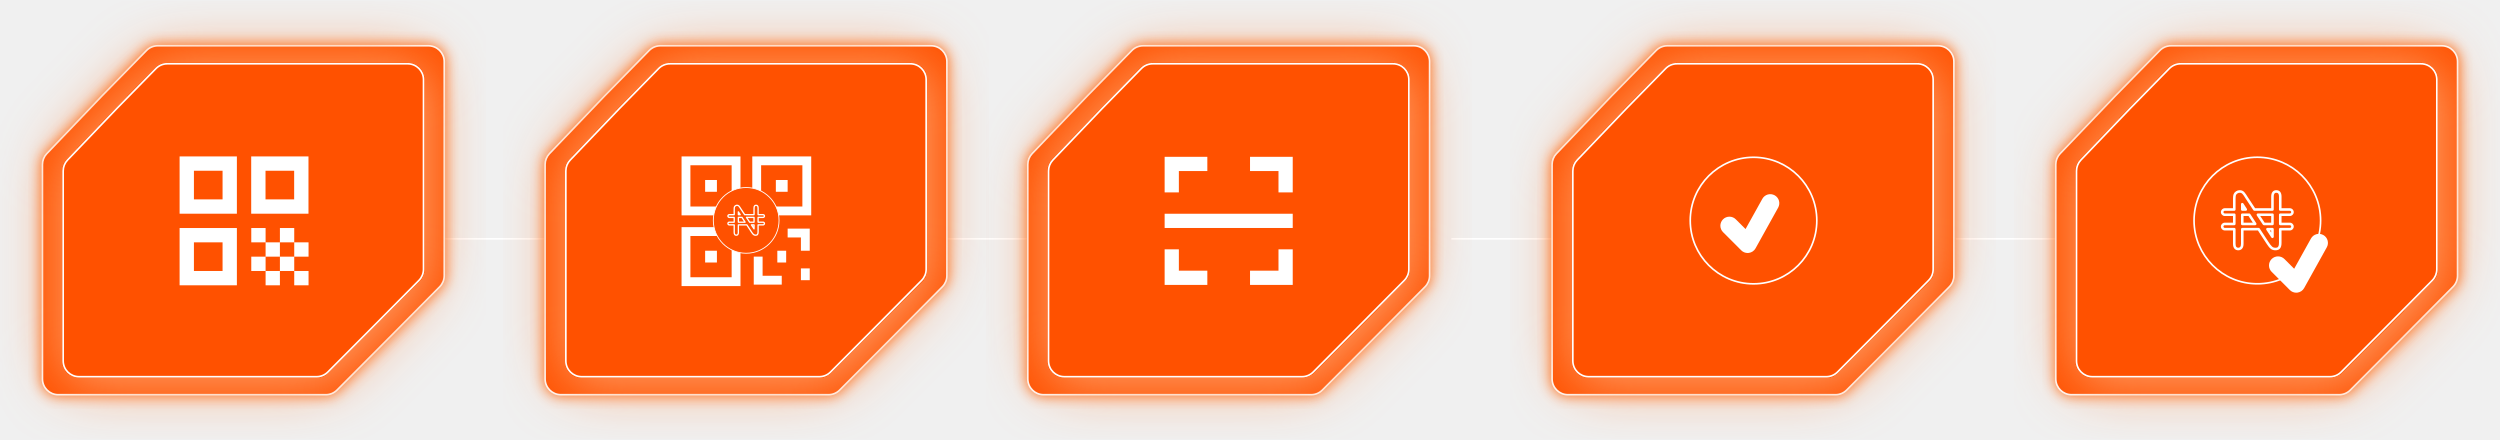
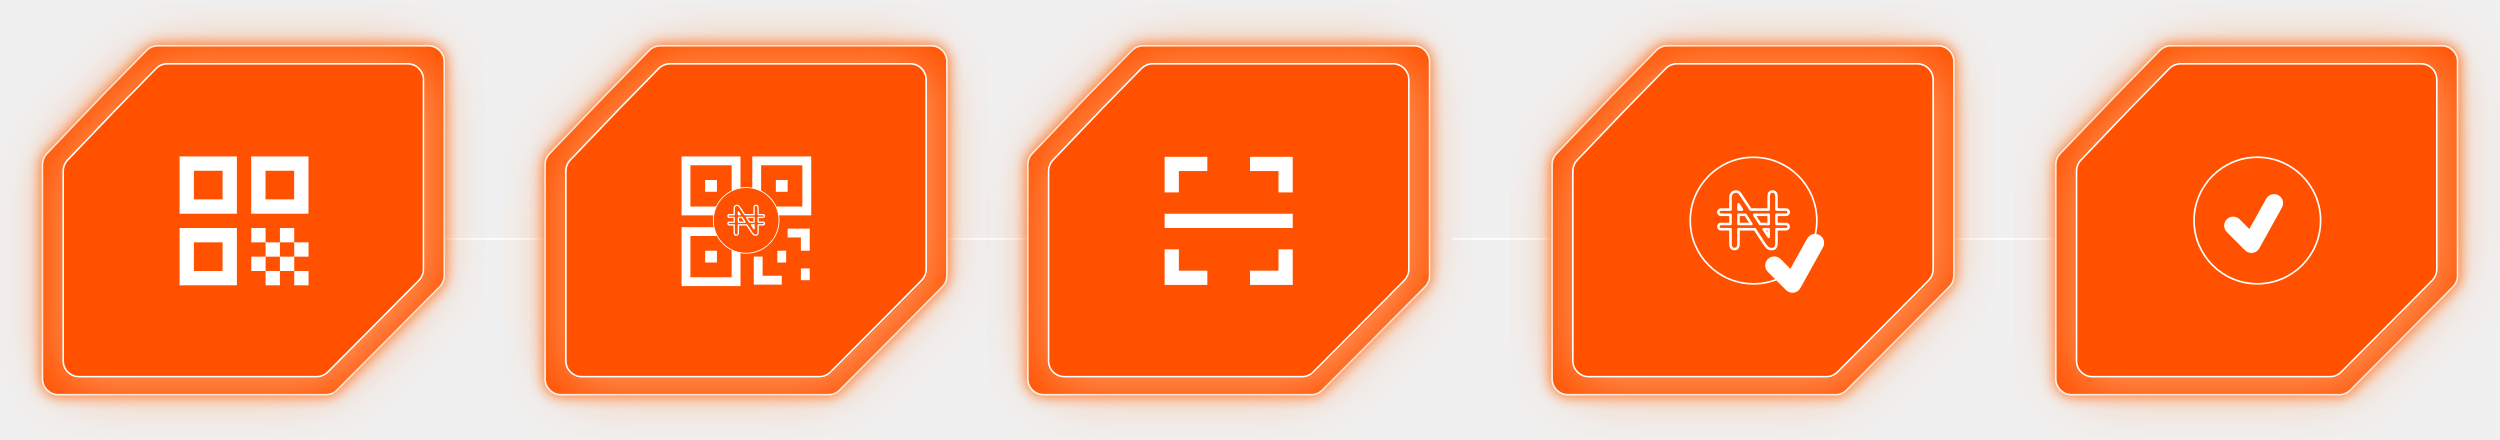
<svg xmlns="http://www.w3.org/2000/svg" width="1502" height="264" viewBox="0 0 1502 264" fill="none">
  <line x1="267" y1="143.5" x2="327" y2="143.5" stroke="white" />
  <line x1="569" y1="143.5" x2="629" y2="143.5" stroke="white" />
  <line x1="872" y1="143.5" x2="932" y2="143.5" stroke="white" />
  <line x1="1175" y1="143.5" x2="1235" y2="143.5" stroke="white" />
-   <g filter="url(#filter0_f_185_1124)">
+   <g filter="url(#filter0_f_211_131)">
    <path d="M61.077 57.121L87.654 30.001C89.534 28.082 92.109 27 94.796 27L257.395 27C262.918 27 267.395 31.477 267.395 37V165.634C267.395 168.273 266.353 170.804 264.494 172.677L234.194 203.216L202.829 234.704C200.952 236.588 198.403 237.647 195.744 237.647H35.001C29.479 237.647 25.002 233.17 25.001 227.647L25 98.851C25 96.275 25.994 93.799 27.774 91.938L61.077 57.121Z" fill="#FF5E01" />
  </g>
  <path d="M94.796 27.5H257.396C262.642 27.5 266.896 31.753 266.896 37V165.634C266.896 168.14 265.904 170.546 264.139 172.325L233.839 202.863L202.475 234.352C200.692 236.141 198.27 237.147 195.744 237.147H35.001C29.755 237.147 25.501 232.894 25.501 227.647L25.5 98.851C25.5 96.404 26.444 94.052 28.135 92.284L61.434 57.471L61.435 57.472L88.011 30.351C89.798 28.527 92.243 27.5 94.796 27.5Z" fill="#FF5100" stroke="white" />
-   <g filter="url(#filter1_f_185_1124)">
+   <g filter="url(#filter1_f_211_131)">
    <path d="M69.826 64.851L93.368 40.826C95.249 38.907 97.824 37.825 100.511 37.825L244.938 37.825C250.461 37.825 254.938 42.303 254.938 47.825V161.787C254.938 164.426 253.895 166.957 252.037 168.83L225.149 195.929L197.309 223.879C195.433 225.763 192.883 226.822 190.224 226.822H47.458C41.935 226.822 37.458 222.345 37.458 216.822L37.457 102.703C37.457 100.128 38.45 97.652 40.231 95.791L69.826 64.851Z" fill="#FF833B" />
  </g>
-   <g filter="url(#filter2_d_185_1124)">
+   <g filter="url(#filter2_d_211_131)">
    <path d="M69.826 64.851L93.369 40.826C95.249 38.907 97.824 37.825 100.511 37.825L244.938 37.825C250.461 37.825 254.938 42.302 254.938 47.825V161.787C254.938 164.425 253.896 166.957 252.037 168.83L225.149 195.929L197.309 223.879C195.433 225.763 192.883 226.822 190.224 226.822H47.458C41.935 226.822 37.458 222.344 37.458 216.822L37.457 102.703C37.457 100.128 38.451 97.652 40.231 95.791L69.826 64.851Z" fill="#FF5100" />
    <path d="M100.511 38.325H244.939C250.185 38.325 254.439 42.579 254.439 47.825V161.787C254.438 164.294 253.447 166.698 251.682 168.478L224.795 195.576L196.955 223.525C195.173 225.315 192.751 226.321 190.225 226.321H47.458C42.212 226.321 37.958 222.068 37.958 216.821L37.957 102.703C37.957 100.257 38.901 97.905 40.592 96.137L70.188 65.196L70.187 65.195L93.726 41.176C95.512 39.352 97.958 38.325 100.511 38.325Z" stroke="white" />
  </g>
  <path d="M107.904 128.392H142.318V93.978H107.904V128.392ZM116.508 102.582H133.715V119.789H116.508V102.582ZM107.904 171.409H142.318V136.996H107.904V171.409ZM116.508 145.599H133.715V162.806H116.508V145.599ZM150.921 93.978V128.392H185.335V93.978H150.921ZM176.732 119.789H159.525V102.582H176.732V119.789ZM150.964 136.996H159.568V145.599H150.964V136.996ZM159.568 145.599H168.171V154.202H159.568V145.599ZM150.964 154.202H159.568V162.806H150.964V154.202ZM168.171 154.202H176.775V162.806H168.171V154.202ZM176.775 162.806H185.378V171.409H176.775V162.806ZM159.568 162.806H168.171V171.409H159.568V162.806ZM168.171 136.996H176.775V145.599H168.171V136.996ZM176.775 145.599H185.378V154.202H176.775V145.599Z" fill="white" />
-   <g filter="url(#filter3_f_185_1124)">
+   <g filter="url(#filter3_f_211_131)">
    <path d="M363.077 57.121L389.654 30.001C391.534 28.082 394.109 27 396.796 27L559.395 27C564.918 27 569.395 31.477 569.395 37V165.634C569.395 168.273 568.353 170.804 566.494 172.677L536.194 203.216L504.829 234.704C502.952 236.588 500.403 237.647 497.744 237.647H337.001C331.479 237.647 327.001 233.17 327.001 227.647L327 98.851C327 96.275 327.994 93.799 329.774 91.938L363.077 57.121Z" fill="#FF5E01" />
  </g>
  <path d="M396.796 27.5H559.396C564.642 27.5 568.896 31.753 568.896 37V165.634C568.896 168.14 567.904 170.546 566.139 172.325L535.839 202.863L504.475 234.352C502.692 236.141 500.27 237.147 497.744 237.147H337.001C331.755 237.147 327.501 232.894 327.501 227.647L327.5 98.851C327.5 96.404 328.444 94.052 330.135 92.284L363.434 57.471L363.435 57.472L390.011 30.351C391.798 28.527 394.243 27.5 396.796 27.5Z" fill="#FF5100" stroke="white" />
-   <g filter="url(#filter4_f_185_1124)">
+   <g filter="url(#filter4_f_211_131)">
    <path d="M371.826 64.851L395.369 40.826C397.25 38.907 399.824 37.825 402.511 37.825L546.938 37.825C552.461 37.825 556.938 42.302 556.938 47.825V161.787C556.938 164.425 555.896 166.957 554.037 168.83L527.149 195.929L499.309 223.879C497.433 225.763 494.883 226.822 492.224 226.822H349.458C343.936 226.822 339.458 222.344 339.458 216.822L339.457 102.703C339.457 100.128 340.451 97.652 342.231 95.791L371.826 64.851Z" fill="#FF833B" />
  </g>
-   <g filter="url(#filter5_d_185_1124)">
-     <path d="M371.826 64.851L395.369 40.826C397.249 38.907 399.824 37.825 402.511 37.825L546.938 37.825C552.461 37.825 556.938 42.303 556.938 47.825V161.787C556.938 164.426 555.895 166.957 554.037 168.83L527.149 195.929L499.309 223.879C497.433 225.763 494.883 226.822 492.224 226.822H349.458C343.935 226.822 339.458 222.345 339.458 216.822L339.457 102.703C339.457 100.128 340.45 97.652 342.231 95.791L371.826 64.851Z" fill="#FF5100" />
+   <g filter="url(#filter5_d_211_131)">
+     <path d="M371.826 64.851L395.369 40.826C397.249 38.907 399.824 37.825 402.511 37.825L546.938 37.825C552.461 37.825 556.938 42.303 556.938 47.825V161.787C556.938 164.426 555.895 166.957 554.037 168.83L527.149 195.929L499.309 223.879C497.433 225.763 494.883 226.822 492.224 226.822H349.458C343.935 226.822 339.458 222.345 339.458 216.822L339.457 102.703C339.457 100.128 340.451 97.652 342.231 95.791L371.826 64.851Z" fill="#FF5100" />
    <path d="M402.511 38.325H546.938C552.185 38.325 556.438 42.579 556.438 47.825V161.787C556.438 164.294 555.447 166.698 553.682 168.478L526.795 195.576L498.955 223.526C497.172 225.315 494.75 226.321 492.225 226.322H349.458C344.211 226.321 339.958 222.068 339.958 216.822L339.957 102.703C339.957 100.257 340.901 97.905 342.592 96.137L372.187 65.197L372.186 65.196L395.726 41.176C397.512 39.353 399.958 38.325 402.511 38.325Z" stroke="white" />
  </g>
  <path d="M455.512 143.551V136.469" stroke="white" stroke-width="5.311" />
  <rect x="412.134" y="96.634" width="30.098" height="30.098" stroke="white" stroke-width="5.311" />
  <rect x="412.134" y="139.125" width="30.098" height="30.098" stroke="white" stroke-width="5.311" />
  <rect x="454.626" y="96.634" width="30.098" height="30.098" stroke="white" stroke-width="5.311" />
  <path d="M469.674 157.715V150.633" stroke="white" stroke-width="5.311" />
  <path d="M483.838 168.338V161.256" stroke="white" stroke-width="5.311" />
  <path d="M455.512 154.174V168.338H469.676" stroke="white" stroke-width="5.311" />
  <path d="M483.838 150.633V140.011H473.215" stroke="white" stroke-width="5.311" />
  <path d="M427.182 108.142V115.224" stroke="white" stroke-width="7.082" />
  <path d="M427.182 150.633V157.715" stroke="white" stroke-width="7.082" />
  <path d="M469.674 108.142V115.224" stroke="white" stroke-width="7.082" />
  <circle cx="448.304" cy="132.409" r="19.746" fill="#FF5100" stroke="white" stroke-width="0.519" />
-   <path d="M453.952 141.705C453.629 141.705 453.336 141.658 453.081 141.566C452.828 141.475 452.585 141.327 452.361 141.127C452.136 140.926 451.921 140.685 451.725 140.411C451.525 140.132 451.326 139.847 451.133 139.566L448.488 135.511H444.01V139.669C444.01 140.343 443.854 140.856 443.546 141.196C443.235 141.538 442.847 141.704 442.361 141.704C441.858 141.704 441.467 141.536 441.165 141.191C440.864 140.848 440.712 140.335 440.712 139.669V135.511H438.149C437.478 135.511 436.933 134.966 436.933 134.295C436.933 133.625 437.478 133.079 438.149 133.079H440.712V131.004H438.149C437.478 131.004 436.933 130.458 436.933 129.788C436.933 129.118 437.478 128.572 438.149 128.572H440.712V125.542C440.712 124.956 440.776 124.496 440.901 124.175C441.058 123.803 441.305 123.515 441.659 123.286C442.014 123.056 442.387 122.944 442.799 122.944C443.117 122.944 443.393 122.996 443.618 123.099C443.848 123.204 444.044 123.341 444.216 123.517C444.391 123.696 444.572 123.931 444.754 124.215C444.942 124.506 445.135 124.81 445.34 125.134L447.612 128.572H452.628V124.98C452.628 124.297 452.774 123.78 453.063 123.444C453.352 123.108 453.733 122.944 454.227 122.944C454.738 122.944 455.129 123.108 455.423 123.445C455.715 123.781 455.863 124.297 455.863 124.98V128.572H458.457C459.127 128.572 459.673 129.118 459.673 129.788C459.673 130.459 459.127 131.004 458.457 131.004H455.863V133.08H458.457C459.127 133.08 459.673 133.625 459.673 134.296C459.673 134.966 459.127 135.511 458.457 135.511H455.863V139.382C455.863 140.945 455.238 141.705 453.952 141.705ZM443.608 134.708H448.706C448.841 134.708 448.968 134.777 449.042 134.89L451.801 139.12C451.985 139.39 452.182 139.67 452.378 139.945C452.539 140.17 452.714 140.366 452.896 140.529C453.043 140.66 453.196 140.755 453.353 140.811C453.521 140.872 453.723 140.903 453.952 140.903C454.42 140.903 455.061 140.903 455.061 139.382V135.11C455.061 134.888 455.241 134.708 455.462 134.708H458.457C458.685 134.708 458.87 134.523 458.87 134.295C458.87 134.067 458.685 133.882 458.457 133.882H455.462C455.24 133.882 455.061 133.702 455.061 133.48V130.603C455.061 130.381 455.24 130.201 455.462 130.201H458.457C458.685 130.201 458.87 130.016 458.87 129.788C458.87 129.56 458.685 129.375 458.457 129.375H455.462C455.24 129.375 455.061 129.195 455.061 128.973V124.98C455.061 124.378 454.928 124.1 454.817 123.972C454.72 123.86 454.574 123.746 454.227 123.746C453.967 123.746 453.807 123.81 453.672 123.967C453.562 124.095 453.431 124.375 453.431 124.98V128.973C453.431 129.195 453.251 129.374 453.03 129.374H447.397C447.262 129.374 447.136 129.307 447.062 129.194L444.667 125.57C444.458 125.241 444.265 124.939 444.079 124.649C443.926 124.411 443.778 124.219 443.641 124.078C443.539 123.973 443.423 123.892 443.284 123.829C443.166 123.775 442.998 123.746 442.799 123.746C442.543 123.746 442.32 123.814 442.096 123.959C441.877 124.101 441.734 124.265 441.645 124.477C441.599 124.594 441.515 124.905 441.515 125.542V128.973C441.515 129.195 441.335 129.374 441.113 129.374H438.149C437.921 129.375 437.735 129.56 437.735 129.788C437.735 130.016 437.921 130.201 438.149 130.201H441.113C441.335 130.201 441.515 130.381 441.515 130.603V133.481C441.515 133.702 441.335 133.882 441.113 133.882H438.149C437.921 133.882 437.735 134.067 437.735 134.295C437.735 134.523 437.921 134.708 438.149 134.708H441.113C441.335 134.708 441.515 134.888 441.515 135.11V139.669C441.515 140.129 441.603 140.472 441.77 140.663C441.916 140.83 442.093 140.902 442.361 140.902C442.619 140.902 442.795 140.829 442.951 140.657C443.118 140.473 443.207 140.131 443.207 139.669V135.11C443.207 134.888 443.387 134.708 443.608 134.708ZM453.029 137.899C452.897 137.899 452.77 137.833 452.694 137.718L451.117 135.331C451.036 135.207 451.029 135.049 451.099 134.92C451.169 134.79 451.305 134.708 451.452 134.708H453.029C453.251 134.708 453.431 134.888 453.431 135.11V137.497C453.431 137.675 453.314 137.831 453.145 137.882C453.107 137.893 453.068 137.899 453.029 137.899ZM452.198 135.511L452.628 136.162V135.511H452.198ZM453.029 133.882H450.375C450.24 133.882 450.114 133.814 450.04 133.702L448.139 130.824C448.057 130.7 448.05 130.542 448.12 130.412C448.19 130.282 448.326 130.201 448.473 130.201H453.029C453.251 130.201 453.431 130.381 453.431 130.602V133.48C453.431 133.702 453.251 133.882 453.029 133.882ZM450.591 133.079H452.628V131.004H449.219L450.591 133.079ZM447.643 133.882H443.608C443.387 133.882 443.207 133.702 443.207 133.48V130.603C443.207 130.381 443.387 130.201 443.608 130.201H445.766C445.901 130.201 446.028 130.27 446.102 130.383L447.979 133.262C448.06 133.385 448.066 133.542 447.996 133.672C447.925 133.801 447.79 133.882 447.643 133.882ZM444.01 133.079H446.902L445.548 131.004H444.01V133.079ZM444.703 129.375H443.608C443.387 129.375 443.207 129.195 443.207 128.974V127.296C443.207 127.118 443.324 126.962 443.494 126.911C443.664 126.861 443.848 126.928 443.945 127.076L445.039 128.754C445.119 128.878 445.126 129.035 445.056 129.165C444.986 129.294 444.85 129.375 444.703 129.375Z" fill="white" />
-   <g filter="url(#filter6_f_185_1124)">
+   <path d="M453.952 141.705C453.629 141.705 453.336 141.658 453.081 141.566C452.828 141.475 452.585 141.327 452.361 141.127C452.136 140.926 451.921 140.685 451.725 140.411C451.525 140.132 451.326 139.847 451.133 139.566L448.488 135.511H444.01V139.669C444.01 140.343 443.854 140.856 443.546 141.196C443.235 141.538 442.847 141.704 442.361 141.704C441.858 141.704 441.467 141.536 441.165 141.191C440.864 140.848 440.712 140.335 440.712 139.669V135.511H438.149C437.478 135.511 436.933 134.966 436.933 134.295C436.933 133.625 437.478 133.079 438.149 133.079H440.712V131.004H438.149C437.478 131.004 436.933 130.458 436.933 129.788C436.933 129.118 437.478 128.572 438.149 128.572H440.712V125.542C440.712 124.956 440.776 124.496 440.901 124.175C441.058 123.803 441.305 123.515 441.659 123.286C442.014 123.056 442.387 122.944 442.799 122.944C443.117 122.944 443.393 122.996 443.618 123.099C443.849 123.204 444.044 123.341 444.216 123.517C444.391 123.696 444.572 123.931 444.754 124.215C444.942 124.506 445.135 124.81 445.34 125.134L447.612 128.572H452.628V124.98C452.628 124.297 452.774 123.78 453.063 123.444C453.352 123.108 453.733 122.944 454.227 122.944C454.738 122.944 455.129 123.108 455.423 123.445C455.715 123.781 455.863 124.297 455.863 124.98V128.572H458.457C459.127 128.572 459.673 129.118 459.673 129.788C459.673 130.459 459.127 131.004 458.457 131.004H455.863V133.08H458.457C459.127 133.08 459.673 133.625 459.673 134.296C459.673 134.966 459.127 135.511 458.457 135.511H455.863V139.382C455.863 140.945 455.238 141.705 453.952 141.705ZM443.609 134.708H448.706C448.841 134.708 448.968 134.777 449.042 134.89L451.801 139.12C451.985 139.39 452.182 139.67 452.378 139.945C452.54 140.17 452.714 140.366 452.896 140.529C453.043 140.66 453.196 140.755 453.353 140.811C453.521 140.872 453.723 140.903 453.952 140.903C454.42 140.903 455.061 140.903 455.061 139.382V135.11C455.061 134.888 455.241 134.708 455.462 134.708H458.457C458.685 134.708 458.87 134.523 458.87 134.295C458.87 134.067 458.685 133.882 458.457 133.882H455.462C455.241 133.882 455.061 133.702 455.061 133.48V130.603C455.061 130.381 455.241 130.201 455.462 130.201H458.457C458.685 130.201 458.87 130.016 458.87 129.788C458.87 129.56 458.685 129.375 458.457 129.375H455.462C455.241 129.375 455.061 129.195 455.061 128.973V124.98C455.061 124.378 454.929 124.1 454.817 123.972C454.72 123.86 454.574 123.746 454.227 123.746C453.967 123.746 453.807 123.81 453.672 123.967C453.562 124.095 453.431 124.375 453.431 124.98V128.973C453.431 129.195 453.251 129.374 453.03 129.374H447.397C447.262 129.374 447.136 129.307 447.062 129.194L444.667 125.57C444.458 125.241 444.265 124.939 444.079 124.649C443.926 124.411 443.778 124.219 443.641 124.078C443.539 123.973 443.423 123.892 443.284 123.829C443.167 123.775 442.998 123.746 442.799 123.746C442.543 123.746 442.32 123.814 442.096 123.959C441.877 124.101 441.734 124.265 441.645 124.477C441.599 124.594 441.515 124.905 441.515 125.542V128.973C441.515 129.195 441.335 129.374 441.113 129.374H438.149C437.921 129.375 437.735 129.56 437.735 129.788C437.735 130.016 437.921 130.201 438.149 130.201H441.113C441.335 130.201 441.515 130.381 441.515 130.603V133.481C441.515 133.702 441.335 133.882 441.113 133.882H438.149C437.921 133.882 437.735 134.067 437.735 134.295C437.735 134.523 437.921 134.708 438.149 134.708H441.113C441.335 134.708 441.515 134.888 441.515 135.11V139.669C441.515 140.129 441.603 140.472 441.77 140.663C441.916 140.83 442.093 140.902 442.361 140.902C442.619 140.902 442.795 140.829 442.951 140.657C443.118 140.473 443.207 140.131 443.207 139.669V135.11C443.207 134.888 443.387 134.708 443.609 134.708ZM453.029 137.899C452.897 137.899 452.77 137.833 452.694 137.718L451.117 135.331C451.036 135.207 451.029 135.049 451.099 134.92C451.169 134.79 451.305 134.708 451.452 134.708H453.029C453.251 134.708 453.431 134.888 453.431 135.11V137.497C453.431 137.675 453.314 137.831 453.145 137.882C453.107 137.893 453.068 137.899 453.029 137.899ZM452.198 135.511L452.628 136.162V135.511H452.198ZM453.029 133.882H450.375C450.24 133.882 450.114 133.814 450.04 133.702L448.139 130.824C448.057 130.7 448.05 130.542 448.12 130.412C448.19 130.282 448.326 130.201 448.473 130.201H453.029C453.251 130.201 453.431 130.381 453.431 130.602V133.48C453.431 133.702 453.251 133.882 453.029 133.882ZM450.591 133.079H452.628V131.004H449.219L450.591 133.079ZM447.643 133.882H443.609C443.387 133.882 443.207 133.702 443.207 133.48V130.603C443.207 130.381 443.387 130.201 443.609 130.201H445.766C445.901 130.201 446.028 130.27 446.102 130.383L447.979 133.262C448.06 133.385 448.066 133.542 447.996 133.672C447.926 133.801 447.79 133.882 447.643 133.882ZM444.01 133.079H446.902L445.548 131.004H444.01V133.079ZM444.703 129.375H443.609C443.387 129.375 443.207 129.195 443.207 128.974V127.296C443.207 127.118 443.324 126.962 443.494 126.911C443.664 126.861 443.848 126.928 443.945 127.076L445.039 128.754C445.119 128.878 445.126 129.035 445.056 129.165C444.986 129.294 444.85 129.375 444.703 129.375Z" fill="white" />
+   <g filter="url(#filter6_f_211_131)">
    <path d="M653.077 57.121L679.654 30.001C681.534 28.082 684.109 27 686.796 27L849.395 27C854.918 27 859.395 31.477 859.395 37V165.634C859.395 168.273 858.353 170.804 856.494 172.677L826.194 203.216L794.829 234.704C792.952 236.588 790.403 237.647 787.744 237.647H627.001C621.479 237.647 617.001 233.17 617.001 227.647L617 98.851C617 96.275 617.994 93.799 619.774 91.938L653.077 57.121Z" fill="#FF5E01" />
  </g>
  <path d="M686.796 27.5H849.396C854.642 27.5 858.896 31.753 858.896 37V165.634C858.896 168.14 857.904 170.546 856.139 172.325L825.839 202.863L794.475 234.352C792.692 236.141 790.27 237.147 787.744 237.147H627.001C621.755 237.147 617.501 232.894 617.501 227.647L617.5 98.851C617.5 96.404 618.444 94.052 620.135 92.284L653.434 57.471L653.435 57.472L680.011 30.351C681.798 28.527 684.243 27.5 686.796 27.5Z" fill="#FF5100" stroke="white" />
-   <g filter="url(#filter7_f_185_1124)">
-     <path d="M661.826 64.851L685.369 40.826C687.25 38.907 689.824 37.825 692.511 37.825L836.938 37.825C842.461 37.825 846.938 42.302 846.938 47.825V161.787C846.938 164.425 845.896 166.957 844.037 168.83L817.149 195.929L789.309 223.879C787.433 225.763 784.883 226.822 782.224 226.822H639.458C633.936 226.822 629.458 222.344 629.458 216.822L629.457 102.703C629.457 100.128 630.451 97.652 632.231 95.791L661.826 64.851Z" fill="#FF833B" />
+   <g filter="url(#filter7_f_211_131)">
+     <path d="M661.826 64.851L685.369 40.826C687.249 38.907 689.824 37.825 692.511 37.825L836.938 37.825C842.461 37.825 846.938 42.302 846.938 47.825V161.787C846.938 164.425 845.896 166.957 844.037 168.83L817.149 195.929L789.309 223.879C787.433 225.763 784.883 226.822 782.224 226.822H639.458C633.935 226.822 629.458 222.344 629.458 216.822L629.457 102.703C629.457 100.128 630.451 97.652 632.231 95.791L661.826 64.851Z" fill="#FF833B" />
  </g>
-   <g filter="url(#filter8_d_185_1124)">
-     <path d="M661.826 64.851L685.369 40.826C687.249 38.907 689.824 37.825 692.511 37.825L836.938 37.825C842.461 37.825 846.938 42.303 846.938 47.825V161.787C846.938 164.426 845.895 166.957 844.037 168.83L817.149 195.929L789.309 223.879C787.433 225.763 784.883 226.822 782.224 226.822H639.458C633.935 226.822 629.458 222.345 629.458 216.822L629.457 102.703C629.457 100.128 630.451 97.652 632.231 95.791L661.826 64.851Z" fill="#FF5100" />
-     <path d="M692.511 38.325H836.938C842.185 38.325 846.438 42.579 846.438 47.825V161.787C846.438 164.294 845.447 166.698 843.682 168.478L816.795 195.576L788.955 223.526C787.172 225.315 784.75 226.321 782.225 226.322H639.458C634.211 226.321 629.958 222.068 629.958 216.822L629.957 102.703C629.957 100.257 630.901 97.905 632.592 96.137L662.187 65.197L662.186 65.196L685.726 41.176C687.512 39.353 689.958 38.325 692.511 38.325Z" stroke="white" />
+   <g filter="url(#filter8_d_211_131)">
+     <path d="M661.826 64.851L685.368 40.826C687.249 38.907 689.824 37.825 692.511 37.825L836.938 37.825C842.461 37.825 846.938 42.303 846.938 47.825V161.787C846.938 164.426 845.895 166.957 844.037 168.83L817.149 195.929L789.309 223.879C787.433 225.763 784.883 226.822 782.224 226.822H639.458C633.935 226.822 629.458 222.345 629.458 216.822L629.457 102.703C629.457 100.128 630.45 97.652 632.231 95.791L661.826 64.851Z" fill="#FF5100" />
+     <path d="M692.511 38.325H836.938C842.185 38.325 846.438 42.579 846.438 47.825V161.787C846.438 164.294 845.447 166.698 843.682 168.478L816.795 195.576L788.955 223.526C787.172 225.315 784.75 226.321 782.224 226.322H639.458C634.211 226.321 629.958 222.068 629.958 216.822L629.957 102.703C629.957 100.257 630.901 97.905 632.592 96.137L662.187 65.197L662.186 65.196L685.725 41.176C687.512 39.353 689.958 38.325 692.511 38.325Z" stroke="white" />
  </g>
  <path d="M751.017 94.215H776.67V115.592H768.119V102.766H751.017V94.215ZM725.364 94.215V102.766H708.262V115.592H699.711V94.215H725.364ZM751.017 171.174V162.623H768.119V149.796H776.67V171.174H751.017ZM725.364 171.174H699.711V149.796H708.262V162.623H725.364V171.174ZM699.711 128.419H776.67V136.97H699.711V128.419Z" fill="white" />
-   <g filter="url(#filter9_f_185_1124)">
-     <path d="M968.077 57.121L994.654 30.001C996.534 28.082 999.109 27 1001.8 27L1164.4 27C1169.92 27 1174.4 31.477 1174.4 37V165.634C1174.4 168.273 1173.35 170.804 1171.49 172.677L1141.19 203.216L1109.83 234.704C1107.95 236.588 1105.4 237.647 1102.74 237.647H942.001C936.479 237.647 932.001 233.17 932.001 227.647L932 98.851C932 96.275 932.994 93.799 934.774 91.938L968.077 57.121Z" fill="#FF5E01" />
+   <g filter="url(#filter9_f_211_131)">
+     <path d="M968.077 57.121L994.654 30.001C996.534 28.082 999.109 27 1001.8 27L1164.4 27C1169.92 27 1174.4 31.477 1174.4 37V165.634C1174.4 168.273 1173.35 170.804 1171.49 172.677L1141.19 203.216L1109.83 234.704C1107.95 236.588 1105.4 237.647 1102.74 237.647H942.001C936.479 237.647 932.002 233.17 932.001 227.647L932 98.851C932 96.275 932.994 93.799 934.774 91.938L968.077 57.121Z" fill="#FF5E01" />
  </g>
  <path d="M1001.8 27.5H1164.4C1169.64 27.5 1173.9 31.753 1173.9 37V165.634C1173.9 168.14 1172.9 170.546 1171.14 172.325L1140.84 202.863L1109.47 234.352C1107.69 236.141 1105.27 237.147 1102.74 237.147H942.001C936.755 237.147 932.501 232.894 932.501 227.647L932.5 98.851C932.5 96.404 933.444 94.052 935.135 92.284L968.434 57.471L968.435 57.472L995.011 30.351C996.798 28.527 999.243 27.5 1001.8 27.5Z" fill="#FF5100" stroke="white" />
-   <g filter="url(#filter10_f_185_1124)">
-     <path d="M976.826 64.851L1000.37 40.826C1002.25 38.907 1004.82 37.825 1007.51 37.825L1151.94 37.825C1157.46 37.825 1161.94 42.302 1161.94 47.825V161.787C1161.94 164.425 1160.9 166.957 1159.04 168.83L1132.15 195.929L1104.31 223.879C1102.43 225.763 1099.88 226.822 1097.22 226.822H954.458C948.935 226.822 944.458 222.344 944.458 216.822L944.457 102.703C944.457 100.128 945.451 97.652 947.231 95.791L976.826 64.851Z" fill="#FF833B" />
+   <g filter="url(#filter10_f_211_131)">
+     <path d="M976.826 64.851L1000.37 40.826C1002.25 38.907 1004.82 37.825 1007.51 37.825L1151.94 37.825C1157.46 37.825 1161.94 42.302 1161.94 47.825V161.787C1161.94 164.425 1160.9 166.957 1159.04 168.83L1132.15 195.929L1104.31 223.879C1102.43 225.763 1099.88 226.822 1097.22 226.822H954.458C948.936 226.822 944.458 222.344 944.458 216.822L944.457 102.703C944.457 100.128 945.451 97.652 947.231 95.791L976.826 64.851Z" fill="#FF833B" />
  </g>
-   <g filter="url(#filter11_d_185_1124)">
-     <path d="M976.826 64.851L1000.37 40.826C1002.25 38.907 1004.82 37.825 1007.51 37.825L1151.94 37.825C1157.46 37.825 1161.94 42.303 1161.94 47.825V161.787C1161.94 164.426 1160.9 166.957 1159.04 168.83L1132.15 195.929L1104.31 223.879C1102.43 225.763 1099.88 226.822 1097.22 226.822H954.458C948.935 226.822 944.458 222.345 944.458 216.822L944.457 102.703C944.457 100.128 945.45 97.652 947.231 95.791L976.826 64.851Z" fill="#FF5100" />
-     <path d="M1007.51 38.325H1151.94C1157.18 38.325 1161.44 42.579 1161.44 47.825V161.787C1161.44 164.294 1160.45 166.698 1158.68 168.478L1131.79 195.576L1103.95 223.526C1102.17 225.315 1099.75 226.321 1097.22 226.322H954.458C949.211 226.321 944.958 222.068 944.958 216.822L944.957 102.703C944.957 100.257 945.901 97.905 947.592 96.137L977.187 65.197L977.186 65.196L1000.73 41.176C1002.51 39.353 1004.96 38.325 1007.51 38.325Z" stroke="white" />
+   <g filter="url(#filter11_d_211_131)">
+     <path d="M976.826 64.851L1000.37 40.826C1002.25 38.907 1004.82 37.825 1007.51 37.825L1151.94 37.825C1157.46 37.825 1161.94 42.303 1161.94 47.825V161.787C1161.94 164.426 1160.9 166.957 1159.04 168.83L1132.15 195.929L1104.31 223.879C1102.43 225.763 1099.88 226.822 1097.22 226.822H954.458C948.935 226.822 944.458 222.345 944.458 216.822L944.457 102.703C944.457 100.128 945.451 97.652 947.231 95.791L976.826 64.851Z" fill="#FF5100" />
+     <path d="M1007.51 38.325H1151.94C1157.19 38.325 1161.44 42.579 1161.44 47.825V161.787C1161.44 164.294 1160.45 166.698 1158.68 168.478L1131.79 195.576L1103.96 223.526C1102.17 225.315 1099.75 226.321 1097.22 226.322H954.458C949.211 226.321 944.958 222.068 944.958 216.822L944.957 102.703C944.957 100.257 945.901 97.905 947.592 96.137L977.188 65.197L977.187 65.196L1000.73 41.176C1002.51 39.353 1004.96 38.325 1007.51 38.325Z" stroke="white" />
  </g>
  <circle cx="1053.52" cy="132.517" r="38.017" stroke="white" />
-   <path d="M1066.22 117.333C1065.59 116.986 1064.9 116.765 1064.19 116.684C1063.48 116.602 1062.77 116.661 1062.08 116.857C1061.39 117.053 1060.75 117.383 1060.19 117.827C1059.63 118.271 1059.17 118.821 1058.82 119.446L1048.72 137.615L1042.94 131.837C1042.44 131.318 1041.84 130.903 1041.18 130.618C1040.52 130.333 1039.8 130.183 1039.08 130.177C1038.36 130.171 1037.64 130.308 1036.97 130.582C1036.3 130.855 1035.7 131.259 1035.19 131.77C1034.68 132.28 1034.27 132.888 1034 133.556C1033.73 134.224 1033.59 134.94 1033.59 135.662C1033.6 136.385 1033.75 137.098 1034.04 137.762C1034.32 138.425 1034.73 139.025 1035.25 139.527L1046.13 150.404C1047.16 151.434 1048.55 152 1049.98 152L1050.73 151.946C1051.56 151.829 1052.36 151.521 1053.05 151.044C1053.75 150.568 1054.32 149.938 1054.73 149.202L1068.33 124.729C1068.67 124.105 1068.89 123.418 1068.97 122.709C1069.06 121.999 1069 121.281 1068.8 120.594C1068.61 119.907 1068.28 119.266 1067.83 118.706C1067.39 118.147 1066.84 117.68 1066.22 117.333Z" fill="white" />
-   <g filter="url(#filter12_f_185_1124)">
+   <path d="M1093.15 141.216C1092.52 140.869 1091.84 140.649 1091.13 140.567C1090.42 140.485 1089.7 140.544 1089.01 140.741C1088.32 140.937 1087.68 141.266 1087.12 141.711C1086.56 142.155 1086.1 142.705 1085.75 143.329L1075.65 161.499L1069.88 155.721C1069.37 155.201 1068.77 154.787 1068.11 154.502C1067.45 154.217 1066.73 154.067 1066.01 154.061C1065.29 154.054 1064.57 154.192 1063.91 154.465C1063.24 154.739 1062.63 155.143 1062.12 155.653C1061.61 156.164 1061.2 156.771 1060.93 157.439C1060.66 158.108 1060.52 158.824 1060.53 159.546C1060.53 160.268 1060.68 160.982 1060.97 161.645C1061.25 162.309 1061.67 162.909 1062.19 163.411L1073.06 174.287C1074.09 175.318 1075.48 175.884 1076.91 175.884L1077.66 175.829C1078.5 175.713 1079.29 175.404 1079.98 174.928C1080.68 174.452 1081.25 173.821 1081.66 173.086L1095.26 148.613C1095.6 147.988 1095.83 147.302 1095.91 146.592C1095.99 145.883 1095.93 145.164 1095.73 144.477C1095.54 143.791 1095.21 143.149 1094.77 142.59C1094.32 142.03 1093.77 141.563 1093.15 141.216Z" fill="white" />
+   <path d="M1064.39 150.413C1063.77 150.413 1063.21 150.322 1062.72 150.145C1062.23 149.971 1061.76 149.685 1061.33 149.3C1060.9 148.913 1060.48 148.45 1060.11 147.922C1059.72 147.384 1059.34 146.837 1058.97 146.294L1053.87 138.488H1045.25V146.493C1045.25 147.791 1044.95 148.779 1044.36 149.434C1043.76 150.092 1043.01 150.412 1042.08 150.412C1041.11 150.412 1040.36 150.088 1039.78 149.423C1039.2 148.762 1038.9 147.776 1038.9 146.493V138.488H1033.97C1032.68 138.488 1031.63 137.438 1031.63 136.147C1031.63 134.856 1032.68 133.806 1033.97 133.806H1038.9V129.81H1033.97C1032.68 129.811 1031.63 128.76 1031.63 127.47C1031.63 126.18 1032.68 125.129 1033.97 125.129H1038.9V119.294C1038.9 118.167 1039.03 117.281 1039.27 116.662C1039.57 115.946 1040.04 115.393 1040.73 114.951C1041.41 114.508 1042.13 114.293 1042.92 114.293C1043.53 114.293 1044.06 114.393 1044.5 114.591C1044.94 114.794 1045.32 115.058 1045.65 115.397C1045.99 115.742 1046.33 116.194 1046.69 116.739C1047.05 117.301 1047.42 117.886 1047.81 118.51L1052.19 125.129H1061.85V118.213C1061.85 116.897 1062.13 115.903 1062.68 115.256C1063.24 114.608 1063.97 114.293 1064.92 114.293C1065.91 114.293 1066.66 114.608 1067.23 115.258C1067.79 115.904 1068.07 116.899 1068.07 118.213V125.129H1073.07C1074.36 125.129 1075.41 126.179 1075.41 127.47C1075.41 128.761 1074.36 129.811 1073.07 129.811H1068.07V133.807H1073.07C1074.36 133.807 1075.41 134.857 1075.41 136.148C1075.41 137.439 1074.36 138.488 1073.07 138.488H1068.07V145.941C1068.07 148.95 1066.87 150.413 1064.39 150.413ZM1044.48 136.943H1054.29C1054.55 136.943 1054.8 137.075 1054.94 137.293L1060.25 145.437C1060.61 145.957 1060.99 146.495 1061.36 147.024C1061.67 147.457 1062.01 147.835 1062.36 148.148C1062.64 148.402 1062.94 148.584 1063.24 148.692C1063.57 148.81 1063.95 148.869 1064.4 148.869C1065.3 148.869 1066.53 148.869 1066.53 145.941V137.716C1066.53 137.289 1066.88 136.943 1067.3 136.943H1073.07C1073.51 136.943 1073.86 136.586 1073.86 136.147C1073.86 135.708 1073.51 135.351 1073.07 135.351H1067.3C1066.87 135.351 1066.53 135.005 1066.53 134.579V129.038C1066.53 128.611 1066.87 128.265 1067.3 128.265H1073.07C1073.51 128.265 1073.86 127.909 1073.86 127.47C1073.86 127.031 1073.51 126.674 1073.07 126.674H1067.3C1066.87 126.674 1066.53 126.328 1066.53 125.901V118.213C1066.53 117.054 1066.27 116.518 1066.06 116.272C1065.87 116.057 1065.59 115.837 1064.92 115.837C1064.42 115.837 1064.11 115.961 1063.85 116.263C1063.64 116.51 1063.39 117.047 1063.39 118.212V125.901C1063.39 126.327 1063.05 126.674 1062.62 126.674H1051.77C1051.51 126.674 1051.27 126.543 1051.13 126.327L1046.52 119.35C1046.12 118.716 1045.74 118.134 1045.39 117.576C1045.09 117.117 1044.81 116.747 1044.54 116.476C1044.35 116.275 1044.12 116.119 1043.86 115.996C1043.63 115.893 1043.31 115.837 1042.92 115.837C1042.43 115.837 1042 115.968 1041.57 116.247C1041.15 116.52 1040.87 116.837 1040.7 117.244C1040.61 117.47 1040.45 118.069 1040.45 119.294V125.901C1040.45 126.327 1040.1 126.674 1039.68 126.674H1033.97C1033.53 126.674 1033.17 127.031 1033.17 127.47C1033.17 127.909 1033.53 128.265 1033.97 128.265H1039.68C1040.1 128.265 1040.45 128.611 1040.45 129.038V134.579C1040.45 135.006 1040.1 135.352 1039.68 135.352H1033.97C1033.53 135.351 1033.17 135.709 1033.17 136.147C1033.17 136.585 1033.53 136.943 1033.97 136.943H1039.68C1040.1 136.943 1040.45 137.289 1040.45 137.716V146.493C1040.45 147.378 1040.62 148.04 1040.94 148.406C1041.22 148.729 1041.56 148.867 1042.08 148.867C1042.57 148.867 1042.91 148.727 1043.21 148.395C1043.54 148.041 1043.71 147.382 1043.71 146.494V137.716C1043.71 137.289 1044.05 136.943 1044.48 136.943ZM1062.62 143.085C1062.36 143.085 1062.12 142.959 1061.97 142.738L1058.94 138.141C1058.78 137.904 1058.77 137.599 1058.9 137.349C1059.04 137.099 1059.3 136.943 1059.58 136.943H1062.62C1063.04 136.943 1063.39 137.289 1063.39 137.716V142.313C1063.39 142.654 1063.17 142.954 1062.84 143.053C1062.77 143.074 1062.69 143.085 1062.62 143.085ZM1061.02 138.488L1061.85 139.741V138.488H1061.02ZM1062.62 135.351H1057.51C1057.25 135.351 1057.01 135.221 1056.86 135.005L1053.2 129.463C1053.04 129.226 1053.03 128.922 1053.17 128.671C1053.3 128.421 1053.56 128.265 1053.85 128.265H1062.62C1063.04 128.265 1063.39 128.611 1063.39 129.037V134.579C1063.39 135.006 1063.04 135.351 1062.62 135.351ZM1057.92 133.806H1061.85V129.81H1055.28L1057.92 133.806ZM1052.25 135.351H1044.48C1044.05 135.351 1043.71 135.005 1043.71 134.579V129.038C1043.71 128.611 1044.05 128.265 1044.48 128.265H1048.63C1048.89 128.265 1049.14 128.397 1049.28 128.616L1052.89 134.157C1053.05 134.395 1053.06 134.698 1052.93 134.947C1052.79 135.197 1052.53 135.351 1052.25 135.351ZM1045.25 133.806H1050.82L1048.21 129.81H1045.25V133.806ZM1046.59 126.675H1044.48C1044.05 126.675 1043.71 126.328 1043.71 125.902V122.672C1043.71 122.33 1043.93 122.028 1044.26 121.931C1044.59 121.834 1044.94 121.963 1045.13 122.249L1047.23 125.479C1047.39 125.717 1047.4 126.02 1047.27 126.27C1047.13 126.518 1046.87 126.675 1046.59 126.675Z" fill="white" />
+   <g filter="url(#filter12_f_211_131)">
    <path d="M1271.08 57.121L1297.65 30.001C1299.53 28.082 1302.11 27 1304.8 27L1467.4 27C1472.92 27 1477.4 31.477 1477.4 37V165.634C1477.4 168.273 1476.35 170.804 1474.49 172.677L1444.19 203.216L1412.83 234.704C1410.95 236.588 1408.4 237.647 1405.74 237.647H1245C1239.48 237.647 1235 233.17 1235 227.647L1235 98.851C1235 96.275 1235.99 93.799 1237.77 91.938L1271.08 57.121Z" fill="#FF5E01" />
  </g>
  <path d="M1304.4 27.5H1467C1472.25 27.5 1476.5 31.753 1476.5 37V165.634C1476.5 168.14 1475.51 170.546 1473.74 172.325L1443.44 202.863L1412.08 234.352C1410.3 236.141 1407.88 237.147 1405.35 237.147H1244.61C1239.36 237.147 1235.11 232.894 1235.11 227.647L1235.11 98.851C1235.11 96.404 1236.05 94.052 1237.74 92.284L1271.04 57.471L1271.04 57.472L1297.62 30.351C1299.4 28.527 1301.85 27.5 1304.4 27.5Z" fill="#FF5100" stroke="white" />
-   <g filter="url(#filter13_f_185_1124)">
+   <g filter="url(#filter13_f_211_131)">
    <path d="M1279.83 64.851L1303.37 40.826C1305.25 38.907 1307.82 37.825 1310.51 37.825L1454.94 37.825C1460.46 37.825 1464.94 42.302 1464.94 47.825V161.787C1464.94 164.425 1463.9 166.957 1462.04 168.83L1435.15 195.929L1407.31 223.879C1405.43 225.763 1402.88 226.822 1400.22 226.822H1257.46C1251.94 226.822 1247.46 222.344 1247.46 216.822L1247.46 102.703C1247.46 100.128 1248.45 97.652 1250.23 95.791L1279.83 64.851Z" fill="#FF833B" />
  </g>
-   <g filter="url(#filter14_d_185_1124)">
+   <g filter="url(#filter14_d_211_131)">
    <path d="M1279.43 64.851L1302.97 40.826C1304.85 38.907 1307.43 37.825 1310.12 37.825L1454.54 37.825C1460.07 37.825 1464.54 42.303 1464.54 47.825V161.787C1464.54 164.426 1463.5 166.957 1461.64 168.83L1434.75 195.929L1406.91 223.879C1405.04 225.763 1402.49 226.822 1399.83 226.822H1257.06C1251.54 226.822 1247.06 222.345 1247.06 216.822L1247.06 102.703C1247.06 100.128 1248.06 97.652 1249.84 95.791L1279.43 64.851Z" fill="#FF5100" />
    <path d="M1310.12 38.325H1454.54C1459.79 38.325 1464.04 42.579 1464.04 47.825V161.787C1464.04 164.294 1463.05 166.698 1461.29 168.478L1434.4 195.576L1406.56 223.526C1404.78 225.315 1402.36 226.321 1399.83 226.322H1257.06C1251.82 226.321 1247.56 222.068 1247.56 216.822L1247.56 102.703C1247.56 100.257 1248.51 97.905 1250.2 96.137L1279.79 65.197L1279.79 65.196L1303.33 41.176C1305.12 39.353 1307.56 38.325 1310.12 38.325Z" stroke="white" />
  </g>
  <circle cx="1356.2" cy="132.488" r="38.017" stroke="white" />
-   <path d="M1395.83 141.187C1395.2 140.84 1394.52 140.62 1393.81 140.538C1393.1 140.456 1392.38 140.515 1391.69 140.711C1391.01 140.908 1390.36 141.237 1389.8 141.681C1389.25 142.126 1388.78 142.676 1388.43 143.3L1378.34 161.47L1372.56 155.691C1372.06 155.172 1371.46 154.758 1370.79 154.473C1370.13 154.188 1369.41 154.038 1368.69 154.031C1367.97 154.025 1367.25 154.163 1366.59 154.436C1365.92 154.71 1365.31 155.113 1364.8 155.624C1364.29 156.135 1363.89 156.742 1363.61 157.41C1363.34 158.079 1363.2 158.795 1363.21 159.517C1363.21 160.239 1363.36 160.953 1363.65 161.616C1363.93 162.28 1364.35 162.88 1364.87 163.381L1375.74 174.258C1376.77 175.289 1378.16 175.854 1379.59 175.854L1380.34 175.8C1381.18 175.683 1381.97 175.375 1382.67 174.899C1383.36 174.423 1383.93 173.792 1384.34 173.056L1397.94 148.583C1398.29 147.959 1398.51 147.273 1398.59 146.563C1398.67 145.854 1398.61 145.135 1398.42 144.448C1398.22 143.761 1397.89 143.12 1397.45 142.56C1397 142.001 1396.45 141.534 1395.83 141.187Z" fill="white" />
-   <path d="M1367.08 150.384C1366.45 150.384 1365.89 150.293 1365.4 150.116C1364.91 149.942 1364.44 149.656 1364.01 149.27C1363.58 148.884 1363.16 148.421 1362.79 147.893C1362.4 147.355 1362.02 146.808 1361.65 146.265L1356.56 138.459H1347.93V146.464C1347.93 147.762 1347.63 148.75 1347.04 149.404C1346.44 150.063 1345.7 150.383 1344.76 150.383C1343.79 150.383 1343.04 150.059 1342.46 149.394C1341.88 148.733 1341.58 147.747 1341.58 146.464V138.459H1336.65C1335.36 138.459 1334.31 137.409 1334.31 136.118C1334.31 134.827 1335.36 133.777 1336.65 133.777H1341.58V129.781H1336.65C1335.36 129.781 1334.31 128.731 1334.31 127.441C1334.31 126.15 1335.36 125.1 1336.65 125.1H1341.58V119.265C1341.58 118.138 1341.71 117.252 1341.95 116.633C1342.25 115.917 1342.73 115.364 1343.41 114.922C1344.09 114.479 1344.81 114.263 1345.6 114.263C1346.21 114.263 1346.75 114.363 1347.18 114.562C1347.62 114.765 1348 115.028 1348.33 115.368C1348.67 115.712 1349.02 116.165 1349.37 116.71C1349.73 117.272 1350.1 117.856 1350.5 118.481L1354.87 125.1H1364.53V118.183C1364.53 116.868 1364.81 115.874 1365.36 115.227C1365.92 114.579 1366.65 114.263 1367.6 114.263C1368.59 114.263 1369.34 114.579 1369.91 115.229C1370.47 115.875 1370.75 116.869 1370.75 118.183V125.1H1375.75C1377.04 125.1 1378.09 126.15 1378.09 127.441C1378.09 128.732 1377.04 129.781 1375.75 129.781H1370.75V133.778H1375.75C1377.04 133.778 1378.09 134.828 1378.09 136.119C1378.09 137.41 1377.04 138.459 1375.75 138.459H1370.75V145.911C1370.75 148.921 1369.55 150.384 1367.08 150.384ZM1347.16 136.914H1356.97C1357.24 136.914 1357.48 137.046 1357.62 137.264L1362.93 145.408C1363.29 145.928 1363.67 146.466 1364.04 146.995C1364.36 147.428 1364.69 147.806 1365.04 148.119C1365.33 148.373 1365.62 148.555 1365.92 148.663C1366.25 148.781 1366.63 148.839 1367.08 148.839C1367.98 148.839 1369.21 148.839 1369.21 145.912V137.686C1369.21 137.26 1369.56 136.914 1369.98 136.914H1375.75C1376.19 136.914 1376.54 136.557 1376.54 136.118C1376.54 135.679 1376.19 135.322 1375.75 135.322H1369.98C1369.56 135.322 1369.21 134.976 1369.21 134.549V129.009C1369.21 128.582 1369.56 128.236 1369.98 128.236H1375.75C1376.19 128.236 1376.54 127.88 1376.54 127.441C1376.54 127.002 1376.19 126.645 1375.75 126.645H1369.98C1369.56 126.645 1369.21 126.299 1369.21 125.872V118.183C1369.21 117.024 1368.96 116.489 1368.74 116.243C1368.55 116.028 1368.27 115.808 1367.6 115.808C1367.1 115.808 1366.8 115.931 1366.54 116.234C1366.32 116.481 1366.07 117.018 1366.07 118.183V125.872C1366.07 126.298 1365.73 126.644 1365.3 126.644H1354.45C1354.19 126.644 1353.95 126.514 1353.81 126.298L1349.2 119.32C1348.8 118.687 1348.43 118.105 1348.07 117.547C1347.77 117.088 1347.49 116.718 1347.22 116.447C1347.03 116.246 1346.8 116.09 1346.54 115.967C1346.31 115.863 1345.99 115.808 1345.6 115.808C1345.11 115.808 1344.68 115.939 1344.25 116.218C1343.83 116.491 1343.55 116.808 1343.38 117.215C1343.29 117.441 1343.13 118.04 1343.13 119.265V125.872C1343.13 126.298 1342.78 126.644 1342.36 126.644H1336.65C1336.21 126.645 1335.85 127.002 1335.85 127.441C1335.85 127.88 1336.21 128.236 1336.65 128.236H1342.36C1342.78 128.236 1343.13 128.582 1343.13 129.009V134.55C1343.13 134.976 1342.78 135.323 1342.36 135.323H1336.65C1336.21 135.322 1335.85 135.68 1335.85 136.118C1335.85 136.556 1336.21 136.914 1336.65 136.914H1342.36C1342.78 136.914 1343.13 137.26 1343.13 137.686V146.464C1343.13 147.349 1343.3 148.011 1343.62 148.377C1343.9 148.7 1344.24 148.838 1344.76 148.838C1345.26 148.838 1345.59 148.698 1345.9 148.366C1346.22 148.012 1346.39 147.353 1346.39 146.465V137.686C1346.39 137.26 1346.73 136.914 1347.16 136.914ZM1365.3 143.056C1365.04 143.056 1364.8 142.929 1364.65 142.709L1361.62 138.112C1361.46 137.874 1361.45 137.57 1361.58 137.32C1361.72 137.07 1361.98 136.914 1362.26 136.914H1365.3C1365.73 136.914 1366.07 137.26 1366.07 137.686V142.283C1366.07 142.624 1365.85 142.925 1365.52 143.024C1365.45 143.045 1365.37 143.056 1365.3 143.056ZM1363.7 138.459L1364.53 139.712V138.459H1363.7ZM1365.3 135.322H1360.19C1359.93 135.322 1359.69 135.192 1359.54 134.975L1355.88 129.434C1355.73 129.197 1355.71 128.892 1355.85 128.642C1355.98 128.392 1356.24 128.236 1356.53 128.236H1365.3C1365.73 128.236 1366.07 128.582 1366.07 129.008V134.549C1366.07 134.976 1365.73 135.322 1365.3 135.322ZM1360.6 133.777H1364.53V129.781H1357.96L1360.6 133.777ZM1354.93 135.322H1347.16C1346.73 135.322 1346.39 134.976 1346.39 134.549V129.009C1346.39 128.582 1346.73 128.236 1347.16 128.236H1351.31C1351.57 128.236 1351.82 128.368 1351.96 128.587L1355.58 134.128C1355.73 134.365 1355.74 134.668 1355.61 134.918C1355.47 135.168 1355.21 135.322 1354.93 135.322ZM1347.93 133.777H1353.5L1350.9 129.781H1347.93V133.777ZM1349.27 126.645H1347.16C1346.73 126.645 1346.39 126.299 1346.39 125.873V122.642C1346.39 122.3 1346.61 121.999 1346.94 121.902C1347.27 121.805 1347.62 121.934 1347.81 122.22L1349.91 125.45C1350.07 125.688 1350.08 125.991 1349.95 126.24C1349.81 126.489 1349.55 126.645 1349.27 126.645Z" fill="white" />
+   <path d="M1368.9 117.304C1368.27 116.957 1367.59 116.736 1366.88 116.654C1366.17 116.573 1365.45 116.632 1364.76 116.828C1364.07 117.024 1363.43 117.354 1362.87 117.798C1362.31 118.242 1361.85 118.792 1361.5 119.416L1351.4 137.586L1345.63 131.808C1345.12 131.288 1344.52 130.874 1343.86 130.589C1343.2 130.304 1342.48 130.154 1341.76 130.148C1341.04 130.141 1340.32 130.279 1339.65 130.552C1338.99 130.826 1338.38 131.23 1337.87 131.74C1337.36 132.251 1336.95 132.858 1336.68 133.527C1336.41 134.195 1336.27 134.911 1336.28 135.633C1336.28 136.355 1336.43 137.069 1336.72 137.732C1337 138.396 1337.42 138.996 1337.94 139.498L1348.81 150.375C1349.84 151.405 1351.23 151.971 1352.66 151.971L1353.41 151.916C1354.24 151.8 1355.04 151.491 1355.73 151.015C1356.43 150.539 1357 149.908 1357.41 149.173L1371.01 124.7C1371.35 124.076 1371.57 123.389 1371.66 122.68C1371.74 121.97 1371.68 121.251 1371.48 120.565C1371.29 119.878 1370.96 119.236 1370.51 118.677C1370.07 118.117 1369.52 117.651 1368.9 117.304Z" fill="white" />
  <defs>
-     <filter id="filter0_f_185_1124" x="17" y="19" width="258.395" height="226.647" filterUnits="userSpaceOnUse" color-interpolation-filters="sRGB">
+     <filter id="filter0_f_211_131" x="17" y="19" width="258.395" height="226.647" filterUnits="userSpaceOnUse" color-interpolation-filters="sRGB">
      <feFlood flood-opacity="0" result="BackgroundImageFix" />
      <feBlend mode="normal" in="SourceGraphic" in2="BackgroundImageFix" result="shape" />
-       <feGaussianBlur stdDeviation="4" result="effect1_foregroundBlur_185_1124" />
+       <feGaussianBlur stdDeviation="4" result="effect1_foregroundBlur_211_131" />
    </filter>
-     <filter id="filter1_f_185_1124" x="0.557" y="0.925" width="291.281" height="262.796" filterUnits="userSpaceOnUse" color-interpolation-filters="sRGB">
+     <filter id="filter1_f_211_131" x="0.557" y="0.925" width="291.281" height="262.796" filterUnits="userSpaceOnUse" color-interpolation-filters="sRGB">
      <feFlood flood-opacity="0" result="BackgroundImageFix" />
      <feBlend mode="normal" in="SourceGraphic" in2="BackgroundImageFix" result="shape" />
-       <feGaussianBlur stdDeviation="18.45" result="effect1_foregroundBlur_185_1124" />
+       <feGaussianBlur stdDeviation="18.45" result="effect1_foregroundBlur_211_131" />
    </filter>
-     <filter id="filter2_d_185_1124" x="11.757" y="13.125" width="274.881" height="246.396" filterUnits="userSpaceOnUse" color-interpolation-filters="sRGB">
+     <filter id="filter2_d_211_131" x="11.757" y="13.125" width="274.881" height="246.396" filterUnits="userSpaceOnUse" color-interpolation-filters="sRGB">
      <feFlood flood-opacity="0" result="BackgroundImageFix" />
      <feColorMatrix in="SourceAlpha" type="matrix" values="0 0 0 0 0 0 0 0 0 0 0 0 0 0 0 0 0 0 127 0" result="hardAlpha" />
      <feOffset dx="3" dy="4" />
      <feGaussianBlur stdDeviation="14.35" />
      <feComposite in2="hardAlpha" operator="out" />
      <feColorMatrix type="matrix" values="0 0 0 0 1 0 0 0 0 1 0 0 0 0 1 0 0 0 0.25 0" />
-       <feBlend mode="normal" in2="BackgroundImageFix" result="effect1_dropShadow_185_1124" />
-       <feBlend mode="normal" in="SourceGraphic" in2="effect1_dropShadow_185_1124" result="shape" />
+       <feBlend mode="normal" in2="BackgroundImageFix" result="effect1_dropShadow_211_131" />
+       <feBlend mode="normal" in="SourceGraphic" in2="effect1_dropShadow_211_131" result="shape" />
    </filter>
-     <filter id="filter3_f_185_1124" x="319" y="19" width="258.395" height="226.647" filterUnits="userSpaceOnUse" color-interpolation-filters="sRGB">
+     <filter id="filter3_f_211_131" x="319" y="19" width="258.395" height="226.647" filterUnits="userSpaceOnUse" color-interpolation-filters="sRGB">
      <feFlood flood-opacity="0" result="BackgroundImageFix" />
      <feBlend mode="normal" in="SourceGraphic" in2="BackgroundImageFix" result="shape" />
-       <feGaussianBlur stdDeviation="4" result="effect1_foregroundBlur_185_1124" />
+       <feGaussianBlur stdDeviation="4" result="effect1_foregroundBlur_211_131" />
    </filter>
-     <filter id="filter4_f_185_1124" x="302.557" y="0.925" width="291.281" height="262.796" filterUnits="userSpaceOnUse" color-interpolation-filters="sRGB">
+     <filter id="filter4_f_211_131" x="302.557" y="0.925" width="291.281" height="262.796" filterUnits="userSpaceOnUse" color-interpolation-filters="sRGB">
      <feFlood flood-opacity="0" result="BackgroundImageFix" />
      <feBlend mode="normal" in="SourceGraphic" in2="BackgroundImageFix" result="shape" />
-       <feGaussianBlur stdDeviation="18.45" result="effect1_foregroundBlur_185_1124" />
+       <feGaussianBlur stdDeviation="18.45" result="effect1_foregroundBlur_211_131" />
    </filter>
-     <filter id="filter5_d_185_1124" x="313.757" y="13.125" width="274.881" height="246.396" filterUnits="userSpaceOnUse" color-interpolation-filters="sRGB">
+     <filter id="filter5_d_211_131" x="313.757" y="13.125" width="274.881" height="246.396" filterUnits="userSpaceOnUse" color-interpolation-filters="sRGB">
      <feFlood flood-opacity="0" result="BackgroundImageFix" />
      <feColorMatrix in="SourceAlpha" type="matrix" values="0 0 0 0 0 0 0 0 0 0 0 0 0 0 0 0 0 0 127 0" result="hardAlpha" />
      <feOffset dx="3" dy="4" />
      <feGaussianBlur stdDeviation="14.35" />
      <feComposite in2="hardAlpha" operator="out" />
      <feColorMatrix type="matrix" values="0 0 0 0 1 0 0 0 0 1 0 0 0 0 1 0 0 0 0.25 0" />
-       <feBlend mode="normal" in2="BackgroundImageFix" result="effect1_dropShadow_185_1124" />
-       <feBlend mode="normal" in="SourceGraphic" in2="effect1_dropShadow_185_1124" result="shape" />
+       <feBlend mode="normal" in2="BackgroundImageFix" result="effect1_dropShadow_211_131" />
+       <feBlend mode="normal" in="SourceGraphic" in2="effect1_dropShadow_211_131" result="shape" />
    </filter>
-     <filter id="filter6_f_185_1124" x="609" y="19" width="258.395" height="226.647" filterUnits="userSpaceOnUse" color-interpolation-filters="sRGB">
+     <filter id="filter6_f_211_131" x="609" y="19" width="258.395" height="226.647" filterUnits="userSpaceOnUse" color-interpolation-filters="sRGB">
      <feFlood flood-opacity="0" result="BackgroundImageFix" />
      <feBlend mode="normal" in="SourceGraphic" in2="BackgroundImageFix" result="shape" />
-       <feGaussianBlur stdDeviation="4" result="effect1_foregroundBlur_185_1124" />
+       <feGaussianBlur stdDeviation="4" result="effect1_foregroundBlur_211_131" />
    </filter>
-     <filter id="filter7_f_185_1124" x="592.557" y="0.925" width="291.281" height="262.796" filterUnits="userSpaceOnUse" color-interpolation-filters="sRGB">
+     <filter id="filter7_f_211_131" x="592.557" y="0.925" width="291.281" height="262.796" filterUnits="userSpaceOnUse" color-interpolation-filters="sRGB">
      <feFlood flood-opacity="0" result="BackgroundImageFix" />
      <feBlend mode="normal" in="SourceGraphic" in2="BackgroundImageFix" result="shape" />
-       <feGaussianBlur stdDeviation="18.45" result="effect1_foregroundBlur_185_1124" />
+       <feGaussianBlur stdDeviation="18.45" result="effect1_foregroundBlur_211_131" />
    </filter>
-     <filter id="filter8_d_185_1124" x="603.757" y="13.125" width="274.881" height="246.396" filterUnits="userSpaceOnUse" color-interpolation-filters="sRGB">
+     <filter id="filter8_d_211_131" x="603.757" y="13.125" width="274.881" height="246.396" filterUnits="userSpaceOnUse" color-interpolation-filters="sRGB">
      <feFlood flood-opacity="0" result="BackgroundImageFix" />
      <feColorMatrix in="SourceAlpha" type="matrix" values="0 0 0 0 0 0 0 0 0 0 0 0 0 0 0 0 0 0 127 0" result="hardAlpha" />
      <feOffset dx="3" dy="4" />
      <feGaussianBlur stdDeviation="14.35" />
      <feComposite in2="hardAlpha" operator="out" />
      <feColorMatrix type="matrix" values="0 0 0 0 1 0 0 0 0 1 0 0 0 0 1 0 0 0 0.25 0" />
-       <feBlend mode="normal" in2="BackgroundImageFix" result="effect1_dropShadow_185_1124" />
-       <feBlend mode="normal" in="SourceGraphic" in2="effect1_dropShadow_185_1124" result="shape" />
+       <feBlend mode="normal" in2="BackgroundImageFix" result="effect1_dropShadow_211_131" />
+       <feBlend mode="normal" in="SourceGraphic" in2="effect1_dropShadow_211_131" result="shape" />
    </filter>
-     <filter id="filter9_f_185_1124" x="924" y="19" width="258.395" height="226.647" filterUnits="userSpaceOnUse" color-interpolation-filters="sRGB">
+     <filter id="filter9_f_211_131" x="924" y="19" width="258.395" height="226.647" filterUnits="userSpaceOnUse" color-interpolation-filters="sRGB">
      <feFlood flood-opacity="0" result="BackgroundImageFix" />
      <feBlend mode="normal" in="SourceGraphic" in2="BackgroundImageFix" result="shape" />
-       <feGaussianBlur stdDeviation="4" result="effect1_foregroundBlur_185_1124" />
+       <feGaussianBlur stdDeviation="4" result="effect1_foregroundBlur_211_131" />
    </filter>
-     <filter id="filter10_f_185_1124" x="907.557" y="0.925" width="291.281" height="262.796" filterUnits="userSpaceOnUse" color-interpolation-filters="sRGB">
+     <filter id="filter10_f_211_131" x="907.557" y="0.925" width="291.281" height="262.796" filterUnits="userSpaceOnUse" color-interpolation-filters="sRGB">
      <feFlood flood-opacity="0" result="BackgroundImageFix" />
      <feBlend mode="normal" in="SourceGraphic" in2="BackgroundImageFix" result="shape" />
-       <feGaussianBlur stdDeviation="18.45" result="effect1_foregroundBlur_185_1124" />
+       <feGaussianBlur stdDeviation="18.45" result="effect1_foregroundBlur_211_131" />
    </filter>
-     <filter id="filter11_d_185_1124" x="918.757" y="13.125" width="274.881" height="246.396" filterUnits="userSpaceOnUse" color-interpolation-filters="sRGB">
+     <filter id="filter11_d_211_131" x="918.757" y="13.125" width="274.881" height="246.396" filterUnits="userSpaceOnUse" color-interpolation-filters="sRGB">
      <feFlood flood-opacity="0" result="BackgroundImageFix" />
      <feColorMatrix in="SourceAlpha" type="matrix" values="0 0 0 0 0 0 0 0 0 0 0 0 0 0 0 0 0 0 127 0" result="hardAlpha" />
      <feOffset dx="3" dy="4" />
      <feGaussianBlur stdDeviation="14.35" />
      <feComposite in2="hardAlpha" operator="out" />
      <feColorMatrix type="matrix" values="0 0 0 0 1 0 0 0 0 1 0 0 0 0 1 0 0 0 0.25 0" />
-       <feBlend mode="normal" in2="BackgroundImageFix" result="effect1_dropShadow_185_1124" />
-       <feBlend mode="normal" in="SourceGraphic" in2="effect1_dropShadow_185_1124" result="shape" />
+       <feBlend mode="normal" in2="BackgroundImageFix" result="effect1_dropShadow_211_131" />
+       <feBlend mode="normal" in="SourceGraphic" in2="effect1_dropShadow_211_131" result="shape" />
    </filter>
-     <filter id="filter12_f_185_1124" x="1227" y="19" width="258.395" height="226.647" filterUnits="userSpaceOnUse" color-interpolation-filters="sRGB">
+     <filter id="filter12_f_211_131" x="1227" y="19" width="258.395" height="226.647" filterUnits="userSpaceOnUse" color-interpolation-filters="sRGB">
      <feFlood flood-opacity="0" result="BackgroundImageFix" />
      <feBlend mode="normal" in="SourceGraphic" in2="BackgroundImageFix" result="shape" />
-       <feGaussianBlur stdDeviation="4" result="effect1_foregroundBlur_185_1124" />
+       <feGaussianBlur stdDeviation="4" result="effect1_foregroundBlur_211_131" />
    </filter>
-     <filter id="filter13_f_185_1124" x="1210.56" y="0.925" width="291.281" height="262.796" filterUnits="userSpaceOnUse" color-interpolation-filters="sRGB">
+     <filter id="filter13_f_211_131" x="1210.56" y="0.925" width="291.281" height="262.796" filterUnits="userSpaceOnUse" color-interpolation-filters="sRGB">
      <feFlood flood-opacity="0" result="BackgroundImageFix" />
      <feBlend mode="normal" in="SourceGraphic" in2="BackgroundImageFix" result="shape" />
-       <feGaussianBlur stdDeviation="18.45" result="effect1_foregroundBlur_185_1124" />
+       <feGaussianBlur stdDeviation="18.45" result="effect1_foregroundBlur_211_131" />
    </filter>
-     <filter id="filter14_d_185_1124" x="1221.36" y="13.125" width="274.881" height="246.396" filterUnits="userSpaceOnUse" color-interpolation-filters="sRGB">
+     <filter id="filter14_d_211_131" x="1221.36" y="13.125" width="274.881" height="246.396" filterUnits="userSpaceOnUse" color-interpolation-filters="sRGB">
      <feFlood flood-opacity="0" result="BackgroundImageFix" />
      <feColorMatrix in="SourceAlpha" type="matrix" values="0 0 0 0 0 0 0 0 0 0 0 0 0 0 0 0 0 0 127 0" result="hardAlpha" />
      <feOffset dx="3" dy="4" />
      <feGaussianBlur stdDeviation="14.35" />
      <feComposite in2="hardAlpha" operator="out" />
      <feColorMatrix type="matrix" values="0 0 0 0 1 0 0 0 0 1 0 0 0 0 1 0 0 0 0.25 0" />
-       <feBlend mode="normal" in2="BackgroundImageFix" result="effect1_dropShadow_185_1124" />
-       <feBlend mode="normal" in="SourceGraphic" in2="effect1_dropShadow_185_1124" result="shape" />
+       <feBlend mode="normal" in2="BackgroundImageFix" result="effect1_dropShadow_211_131" />
+       <feBlend mode="normal" in="SourceGraphic" in2="effect1_dropShadow_211_131" result="shape" />
    </filter>
  </defs>
</svg>
